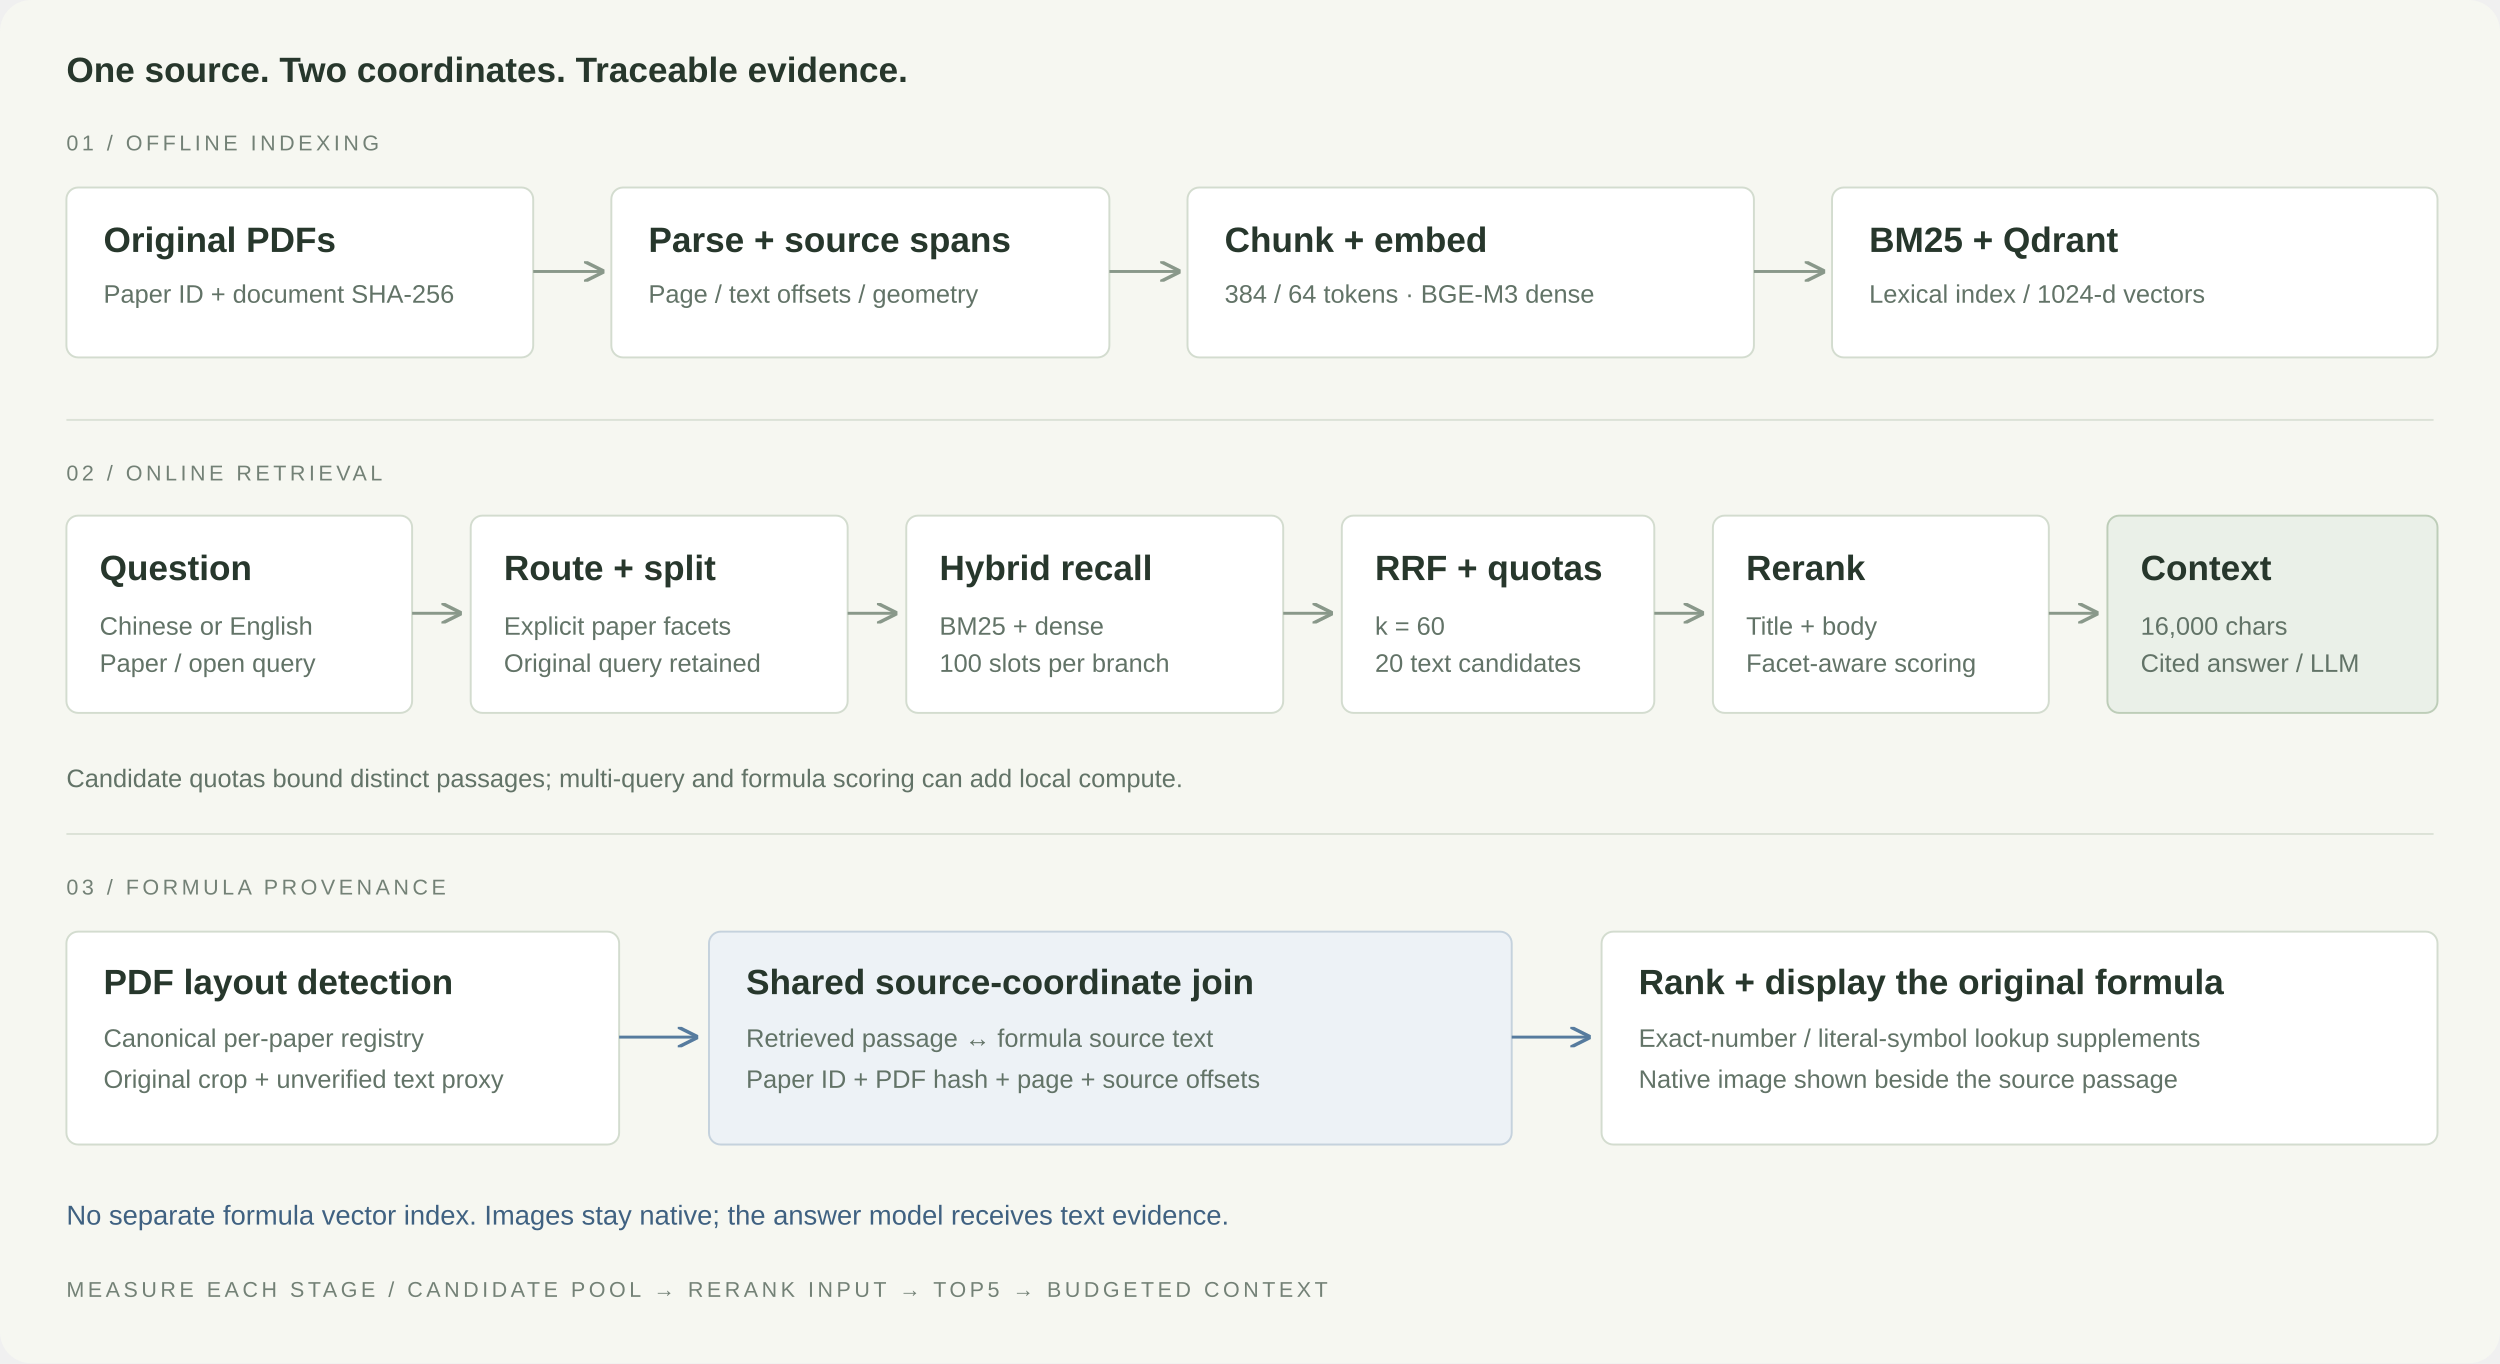
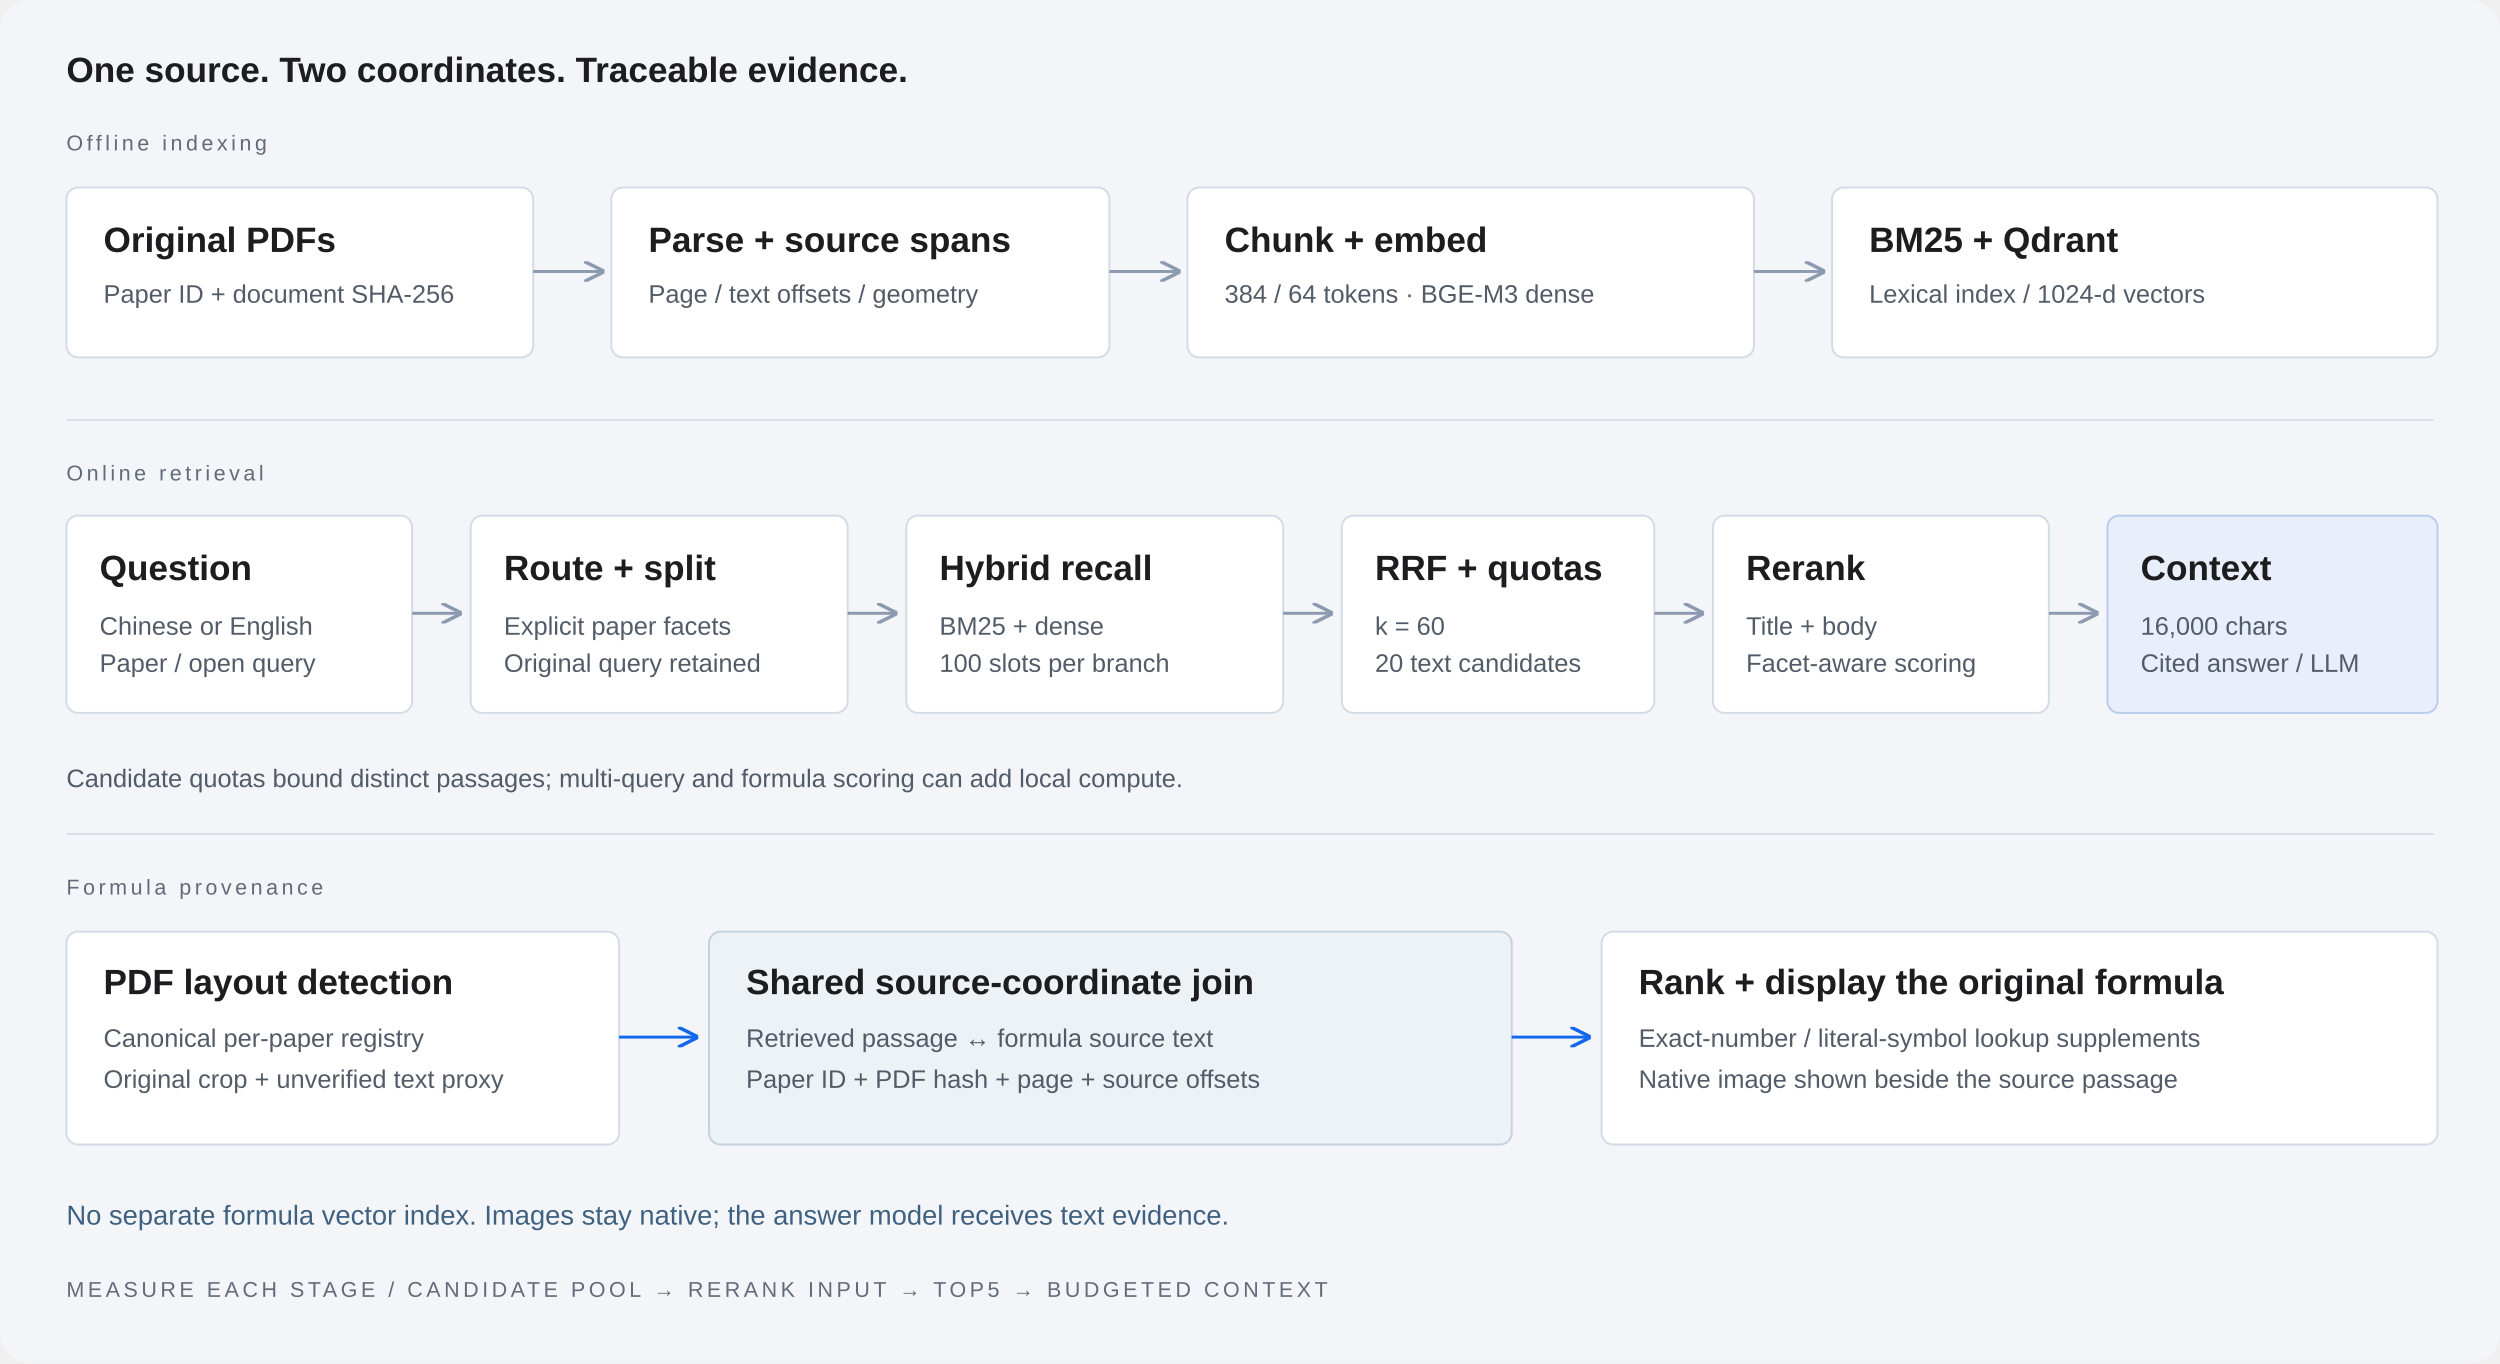
<svg xmlns="http://www.w3.org/2000/svg" width="1280" height="698" viewBox="0 0 1280 698" role="img" aria-labelledby="title desc">
  <defs>
    <marker id="arrow" markerWidth="7" markerHeight="7" refX="6" refY="3.5" orient="auto">
-       <path d="m0 0 7 3.5L0 7" fill="none" stroke="#89988a" stroke-width="1.2" />
+       <path d="m0 0 7 3.5L0 7" fill="none" stroke="#8c9aaf" stroke-width="1.2" />
    </marker>
    <marker id="blue" markerWidth="7" markerHeight="7" refX="6" refY="3.5" orient="auto">
-       <path d="m0 0 7 3.5L0 7" fill="none" stroke="#567b9e" stroke-width="1.2" />
+       <path d="m0 0 7 3.5L0 7" fill="none" stroke="#1267ec" stroke-width="1.2" />
    </marker>
-     <style>text{font-family:Arial,sans-serif}.label{font-size:11px;letter-spacing:1.8px;fill:#738176}.title{font-size:18px;fill:#27372c;font-weight:600}.sub{font-size:13px;fill:#627367}.box{fill:#fff;stroke:#d3dccf}.flow{fill:none;stroke:#89988a;stroke-width:1.5;marker-end:url(#arrow)}</style>
+     <style>text{font-family:Arial,sans-serif}.label{font-size:11px;letter-spacing:1.8px;fill:#626b79}.title{font-size:18px;fill:#1d1d1f;font-weight:600}.sub{font-size:13px;fill:#525b68}.box{fill:#fff;stroke:#d3dbe7}.flow{fill:none;stroke:#8c9aaf;stroke-width:1.5;marker-end:url(#arrow)}</style>
  </defs>
-   <rect width="1280" height="698" rx="16" fill="#f6f7f1" />
+   <rect width="1280" height="698" rx="16" fill="#f3f5f8" />
  <text x="34" y="42" class="title" font-size="23">One source. Two coordinates. Traceable evidence.</text>
-   <text x="34" y="77" class="label">01 / OFFLINE INDEXING</text>
+   <text x="34" y="77" class="label">Offline indexing</text>
  <g transform="translate(34 96)">
    <rect class="box" width="239" height="87" rx="6" />
    <text x="19" y="33" class="title">Original PDFs</text>
    <text x="19" y="59" class="sub">Paper ID + document SHA-256</text>
    <path d="M239 43h35" class="flow" />
    <rect x="279" class="box" width="255" height="87" rx="6" />
    <text x="298" y="33" class="title">Parse + source spans</text>
    <text x="298" y="59" class="sub">Page / text offsets / geometry</text>
    <path d="M534 43h35" class="flow" />
    <rect x="574" class="box" width="290" height="87" rx="6" />
    <text x="593" y="33" class="title">Chunk + embed</text>
    <text x="593" y="59" class="sub">384 / 64 tokens · BGE-M3 dense</text>
    <path d="M864 43h35" class="flow" />
    <rect x="904" class="box" width="310" height="87" rx="6" />
    <text x="923" y="33" class="title">BM25 + Qdrant</text>
    <text x="923" y="59" class="sub">Lexical index / 1024-d vectors</text>
  </g>
-   <path d="M34 215h1212" stroke="#dce2d7" />
-   <text x="34" y="246" class="label">02 / ONLINE RETRIEVAL</text>
+   <path d="M34 215h1212" stroke="#d8dee8" />
+   <text x="34" y="246" class="label">Online retrieval</text>
  <g transform="translate(34 264)">
    <rect class="box" width="177" height="101" rx="6" />
    <text x="17" y="33" class="title">Question</text>
    <text x="17" y="61" class="sub">Chinese or English</text>
    <text x="17" y="80" class="sub">Paper / open query</text>
    <path d="M177 50h24" class="flow" />
    <rect x="207" class="box" width="193" height="101" rx="6" />
    <text x="224" y="33" class="title">Route + split</text>
    <text x="224" y="61" class="sub">Explicit paper facets</text>
    <text x="224" y="80" class="sub">Original query retained</text>
    <path d="M400 50h24" class="flow" />
    <rect x="430" class="box" width="193" height="101" rx="6" />
    <text x="447" y="33" class="title">Hybrid recall</text>
    <text x="447" y="61" class="sub">BM25 + dense</text>
    <text x="447" y="80" class="sub">100 slots per branch</text>
    <path d="M623 50h24" class="flow" />
    <rect x="653" class="box" width="160" height="101" rx="6" />
    <text x="670" y="33" class="title">RRF + quotas</text>
    <text x="670" y="61" class="sub">k = 60</text>
    <text x="670" y="80" class="sub">20 text candidates</text>
    <path d="M813 50h24" class="flow" />
    <rect x="843" class="box" width="172" height="101" rx="6" />
    <text x="860" y="33" class="title">Rerank</text>
    <text x="860" y="61" class="sub">Title + body</text>
    <text x="860" y="80" class="sub">Facet-aware scoring</text>
    <path d="M1015 50h24" class="flow" />
-     <rect x="1045" width="169" height="101" rx="6" fill="#eaf0e8" stroke="#bdcdb8" />
+     <rect x="1045" width="169" height="101" rx="6" fill="#e8effa" stroke="#b8cbed" />
    <text x="1062" y="33" class="title">Context</text>
    <text x="1062" y="61" class="sub">16,000 chars</text>
    <text x="1062" y="80" class="sub">Cited answer / LLM</text>
  </g>
  <text x="34" y="403" class="sub">Candidate quotas bound distinct passages; multi-query and formula scoring can add local compute.</text>
-   <path d="M34 427h1212" stroke="#dce2d7" />
-   <text x="34" y="458" class="label">03 / FORMULA PROVENANCE</text>
+   <path d="M34 427h1212" stroke="#d8dee8" />
+   <text x="34" y="458" class="label">Formula provenance</text>
  <g transform="translate(34 477)">
    <rect class="box" width="283" height="109" rx="6" />
    <text x="19" y="32" class="title">PDF layout detection</text>
    <text x="19" y="59" class="sub">Canonical per-paper registry</text>
    <text x="19" y="80" class="sub">Original crop + unverified text proxy</text>
-     <path d="M283 54h39" fill="none" stroke="#567b9e" stroke-width="1.5" marker-end="url(#blue)" />
+     <path d="M283 54h39" fill="none" stroke="#1267ec" stroke-width="1.5" marker-end="url(#blue)" />
    <rect x="329" width="411" height="109" rx="6" fill="#edf2f6" stroke="#c5d2dd" />
    <text x="348" y="32" class="title">Shared source-coordinate join</text>
    <text x="348" y="59" class="sub">Retrieved passage ↔ formula source text</text>
    <text x="348" y="80" class="sub">Paper ID + PDF hash + page + source offsets</text>
-     <path d="M740 54h39" fill="none" stroke="#567b9e" stroke-width="1.5" marker-end="url(#blue)" />
+     <path d="M740 54h39" fill="none" stroke="#1267ec" stroke-width="1.5" marker-end="url(#blue)" />
    <rect x="786" class="box" width="428" height="109" rx="6" />
    <text x="805" y="32" class="title">Rank + display the original formula</text>
    <text x="805" y="59" class="sub">Exact-number / literal-symbol lookup supplements</text>
    <text x="805" y="80" class="sub">Native image shown beside the source passage</text>
  </g>
  <text x="34" y="627" font-size="14" fill="#3f6181">No separate formula vector index. Images stay native; the answer model receives text evidence.</text>
  <text x="34" y="664" class="label">MEASURE EACH STAGE / CANDIDATE POOL → RERANK INPUT → TOP5 → BUDGETED CONTEXT</text>
</svg>
